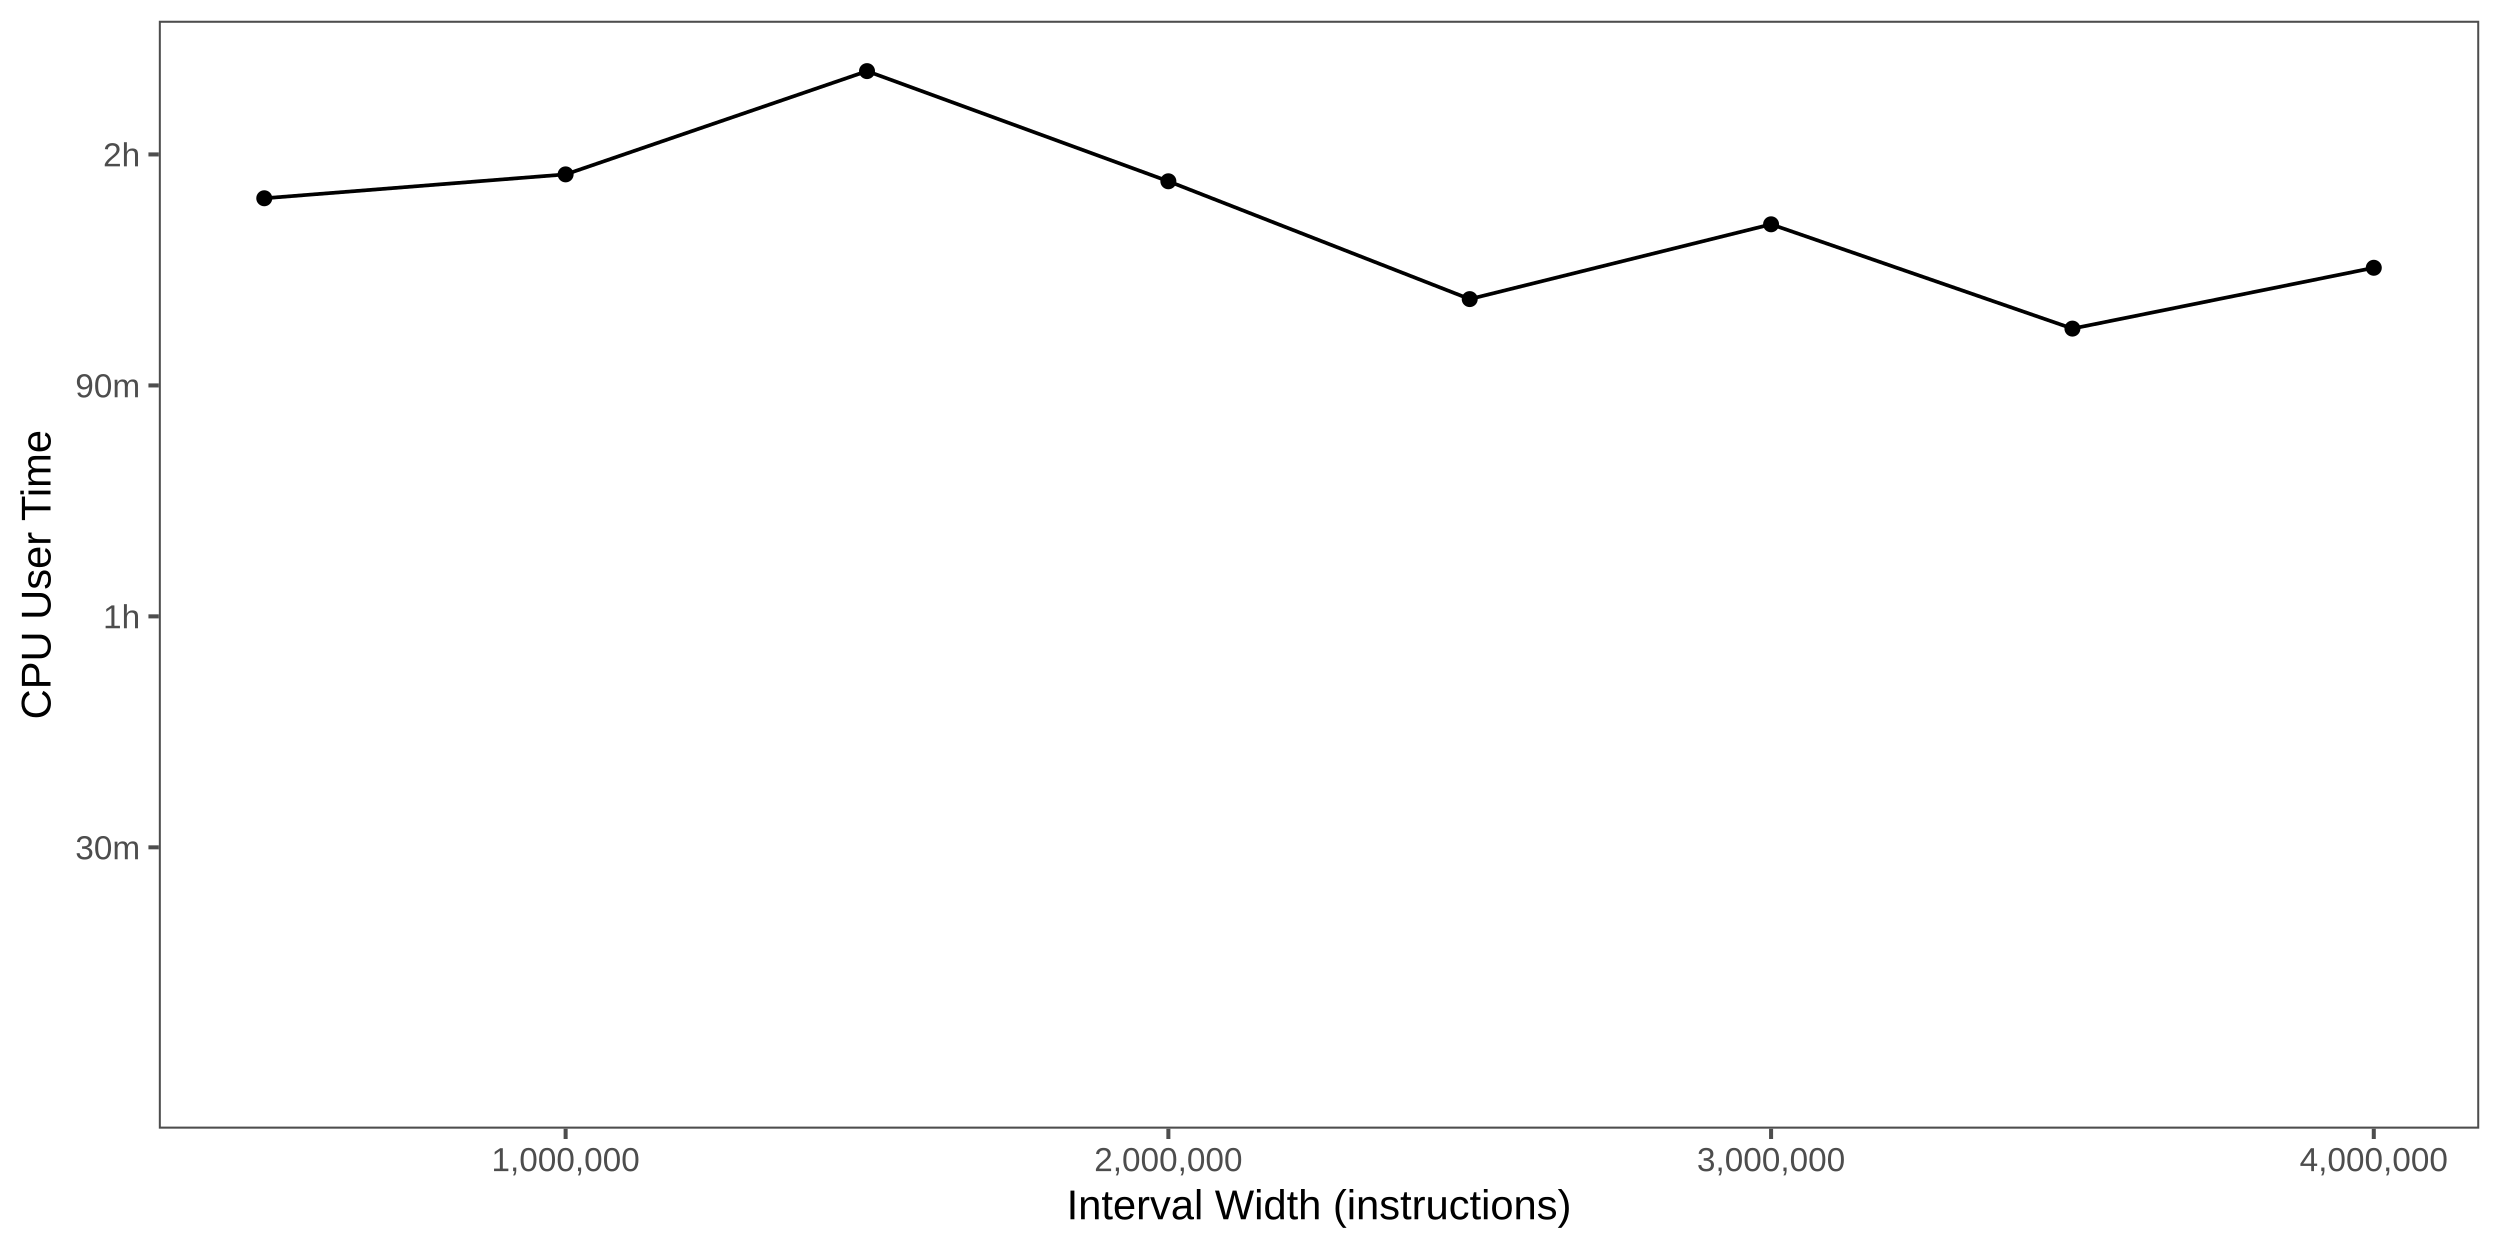
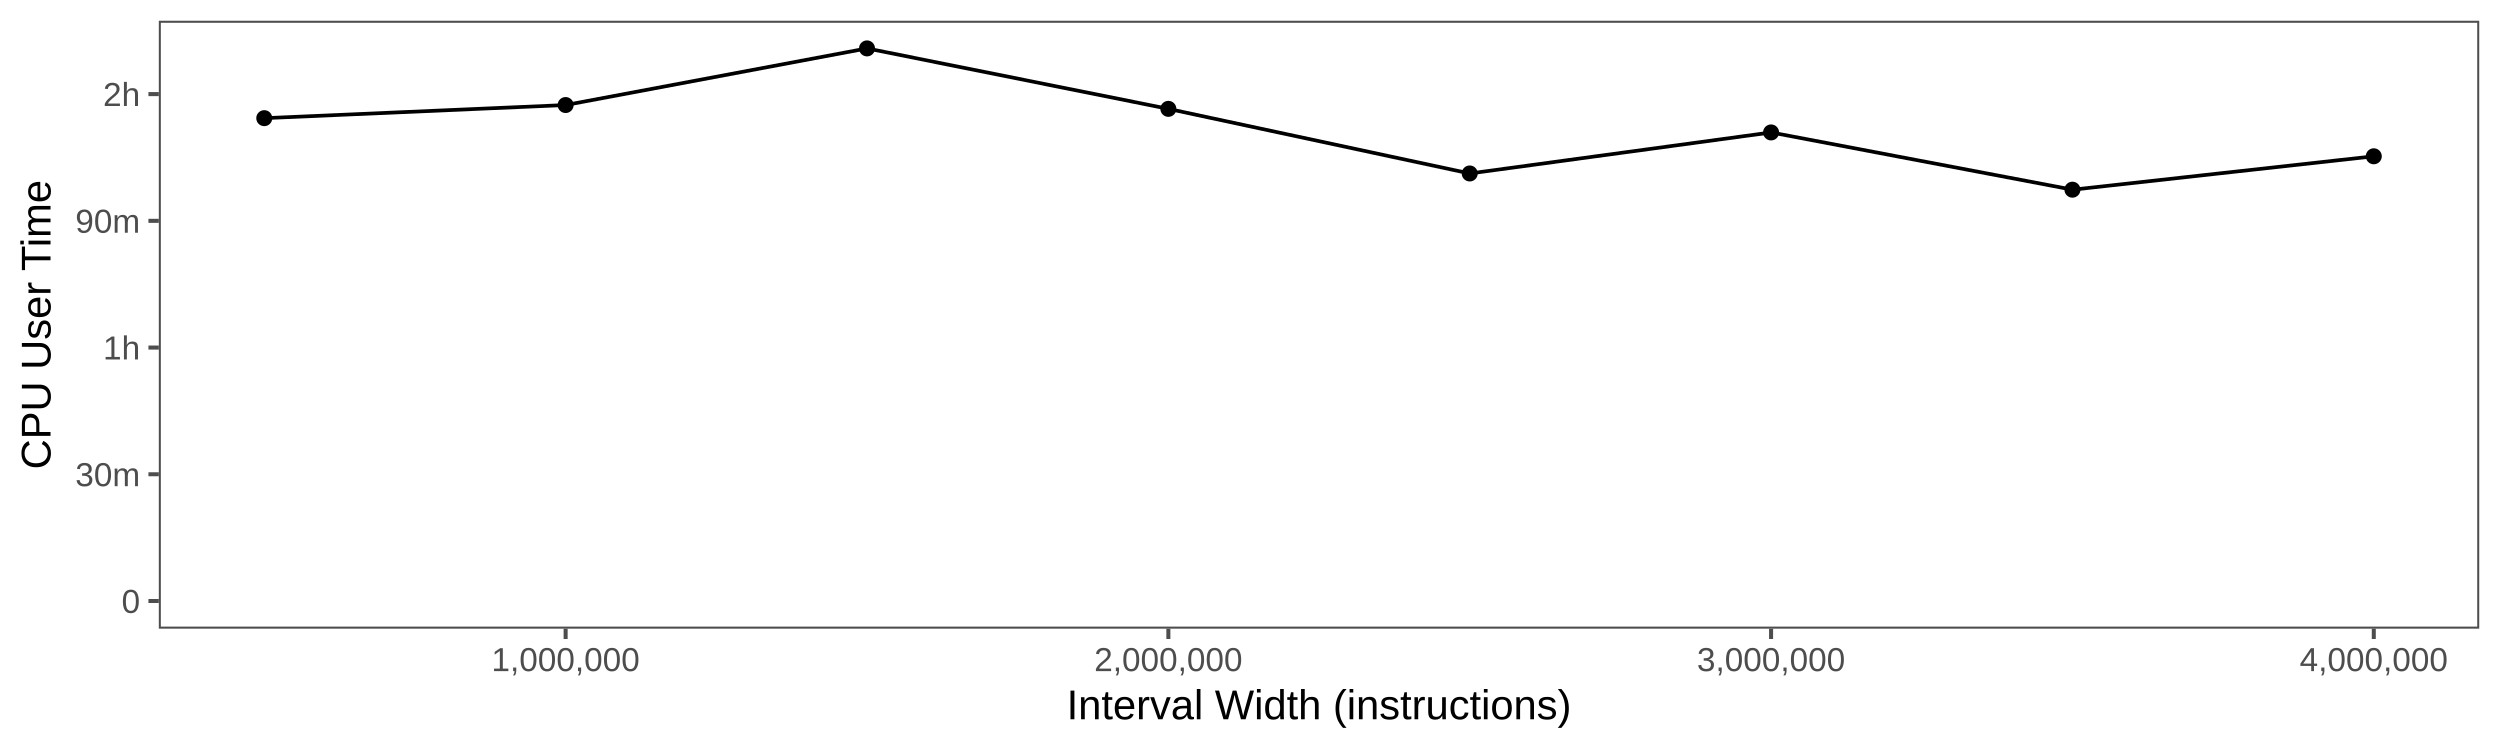
- <svg xmlns="http://www.w3.org/2000/svg" class="svglite" width="720.00pt" height="360.00pt" viewBox="0 0 720.00 360.00">
+ <svg xmlns="http://www.w3.org/2000/svg" class="svglite" width="720.00pt" height="216.00pt" viewBox="0 0 720.00 216.00">
  <defs>
    <style type="text/css">
    .svglite line, .svglite polyline, .svglite polygon, .svglite path, .svglite rect, .svglite circle {
      fill: none;
      stroke: #000000;
      stroke-linecap: round;
      stroke-linejoin: round;
      stroke-miterlimit: 10.00;
    }
    .svglite text {
      white-space: pre;
    }
  </style>
  </defs>
  <rect width="100%" height="100%" style="stroke: none; fill: #FFFFFF;" />
  <defs>
-     <clipPath id="cpMC4wMHw3MjAuMDB8MC4wMHwzNjAuMDA=">
-       <rect x="0.00" y="0.00" width="720.00" height="360.00" />
+     <clipPath id="cpMC4wMHw3MjAuMDB8MC4wMHwyMTYuMDA=">
+       <rect x="0.00" y="0.00" width="720.00" height="216.00" />
    </clipPath>
  </defs>
-   <g clip-path="url(#cpMC4wMHw3MjAuMDB8MC4wMHwzNjAuMDA=)">
-     <rect x="0" y="0.00" width="720.00" height="360.00" style="stroke-width: 1.16; stroke: #FFFFFF; fill: #FFFFFF;" />
+   <g clip-path="url(#cpMC4wMHw3MjAuMDB8MC4wMHwyMTYuMDA=)">
+     <rect x="0" y="0.00" width="720.00" height="216.00" style="stroke-width: 1.16; stroke: #FFFFFF; fill: #FFFFFF;" />
  </g>
  <defs>
-     <clipPath id="cpNDUuNzR8NzE0LjAyfDUuOTh8MzI1LjA1">
-       <rect x="45.74" y="5.98" width="668.28" height="319.07" />
+     <clipPath id="cpNDUuNzR8NzE0LjAyfDUuOTh8MTgxLjA1">
+       <rect x="45.74" y="5.98" width="668.28" height="175.07" />
    </clipPath>
  </defs>
-   <g clip-path="url(#cpNDUuNzR8NzE0LjAyfDUuOTh8MzI1LjA1)">
-     <rect x="45.74" y="5.98" width="668.28" height="319.07" style="stroke-width: 1.16; stroke: none; fill: #FFFFFF;" />
-     <circle cx="162.90" cy="50.22" r="1.95" style="stroke-width: 0.71; fill: #000000;" />
-     <circle cx="249.70" cy="20.48" r="1.95" style="stroke-width: 0.71; fill: #000000;" />
-     <circle cx="336.49" cy="52.21" r="1.95" style="stroke-width: 0.71; fill: #000000;" />
-     <circle cx="423.28" cy="86.14" r="1.95" style="stroke-width: 0.71; fill: #000000;" />
-     <circle cx="510.07" cy="64.60" r="1.95" style="stroke-width: 0.71; fill: #000000;" />
-     <circle cx="596.86" cy="94.64" r="1.95" style="stroke-width: 0.71; fill: #000000;" />
-     <circle cx="683.65" cy="77.12" r="1.95" style="stroke-width: 0.71; fill: #000000;" />
-     <circle cx="76.11" cy="57.10" r="1.95" style="stroke-width: 0.71; fill: #000000;" />
-     <polyline points="76.11,57.10 162.90,50.22 249.70,20.48 336.49,52.21 423.28,86.14 510.07,64.60 596.86,94.64 683.65,77.12 " style="stroke-width: 1.07; stroke-linecap: butt;" />
-     <rect x="45.74" y="5.98" width="668.28" height="319.07" style="stroke-width: 1.16; stroke: #4D4D4D;" />
+   <g clip-path="url(#cpNDUuNzR8NzE0LjAyfDUuOTh8MTgxLjA1)">
+     <rect x="45.74" y="5.98" width="668.28" height="175.07" style="stroke-width: 1.16; stroke: none; fill: #FFFFFF;" />
+     <circle cx="162.90" cy="30.25" r="1.95" style="stroke-width: 0.71; fill: #000000;" />
+     <circle cx="249.70" cy="13.94" r="1.95" style="stroke-width: 0.71; fill: #000000;" />
+     <circle cx="336.49" cy="31.35" r="1.95" style="stroke-width: 0.71; fill: #000000;" />
+     <circle cx="423.28" cy="49.96" r="1.95" style="stroke-width: 0.71; fill: #000000;" />
+     <circle cx="510.07" cy="38.14" r="1.95" style="stroke-width: 0.71; fill: #000000;" />
+     <circle cx="596.86" cy="54.63" r="1.95" style="stroke-width: 0.71; fill: #000000;" />
+     <circle cx="683.65" cy="45.01" r="1.95" style="stroke-width: 0.71; fill: #000000;" />
+     <circle cx="76.11" cy="34.03" r="1.95" style="stroke-width: 0.71; fill: #000000;" />
+     <polyline points="76.11,34.03 162.90,30.25 249.70,13.94 336.49,31.35 423.28,49.96 510.07,38.14 596.86,54.63 683.65,45.01 " style="stroke-width: 1.07; stroke-linecap: butt;" />
+     <rect x="45.74" y="5.98" width="668.28" height="175.07" style="stroke-width: 1.16; stroke: #4D4D4D;" />
  </g>
-   <g clip-path="url(#cpMC4wMHw3MjAuMDB8MC4wMHwzNjAuMDA=)">
-     <text x="40.36" y="247.46" text-anchor="end" style="font-size: 9.60px;fill: #4D4D4D; font-family: &quot;Liberation Sans&quot;;" textLength="19.94px" lengthAdjust="spacingAndGlyphs">30m</text>
-     <text x="40.36" y="180.94" text-anchor="end" style="font-size: 9.60px;fill: #4D4D4D; font-family: &quot;Liberation Sans&quot;;" textLength="11.41px" lengthAdjust="spacingAndGlyphs">1h</text>
-     <text x="40.36" y="114.42" text-anchor="end" style="font-size: 9.60px;fill: #4D4D4D; font-family: &quot;Liberation Sans&quot;;" textLength="19.94px" lengthAdjust="spacingAndGlyphs">90m</text>
-     <text x="40.36" y="47.91" text-anchor="end" style="font-size: 9.60px;fill: #4D4D4D; font-family: &quot;Liberation Sans&quot;;" textLength="11.41px" lengthAdjust="spacingAndGlyphs">2h</text>
-     <polyline points="42.75,244.03 45.74,244.03 " style="stroke-width: 1.16; stroke: #4D4D4D; stroke-linecap: butt;" />
-     <polyline points="42.75,177.51 45.74,177.51 " style="stroke-width: 1.16; stroke: #4D4D4D; stroke-linecap: butt;" />
-     <polyline points="42.75,111.00 45.74,111.00 " style="stroke-width: 1.16; stroke: #4D4D4D; stroke-linecap: butt;" />
-     <polyline points="42.75,44.48 45.74,44.48 " style="stroke-width: 1.16; stroke: #4D4D4D; stroke-linecap: butt;" />
-     <polyline points="162.90,328.04 162.90,325.05 " style="stroke-width: 1.16; stroke: #4D4D4D; stroke-linecap: butt;" />
-     <polyline points="336.49,328.04 336.49,325.05 " style="stroke-width: 1.16; stroke: #4D4D4D; stroke-linecap: butt;" />
-     <polyline points="510.07,328.04 510.07,325.05 " style="stroke-width: 1.16; stroke: #4D4D4D; stroke-linecap: butt;" />
-     <polyline points="683.65,328.04 683.65,325.05 " style="stroke-width: 1.16; stroke: #4D4D4D; stroke-linecap: butt;" />
-     <text x="162.90" y="337.28" text-anchor="middle" style="font-size: 9.60px;fill: #4D4D4D; font-family: &quot;Liberation Sans&quot;;" textLength="43.55px" lengthAdjust="spacingAndGlyphs">1,000,000</text>
-     <text x="336.49" y="337.28" text-anchor="middle" style="font-size: 9.60px;fill: #4D4D4D; font-family: &quot;Liberation Sans&quot;;" textLength="43.55px" lengthAdjust="spacingAndGlyphs">2,000,000</text>
-     <text x="510.07" y="337.28" text-anchor="middle" style="font-size: 9.60px;fill: #4D4D4D; font-family: &quot;Liberation Sans&quot;;" textLength="43.55px" lengthAdjust="spacingAndGlyphs">3,000,000</text>
-     <text x="683.65" y="337.28" text-anchor="middle" style="font-size: 9.60px;fill: #4D4D4D; font-family: &quot;Liberation Sans&quot;;" textLength="43.55px" lengthAdjust="spacingAndGlyphs">4,000,000</text>
-     <text x="379.88" y="351.14" text-anchor="middle" style="font-size: 12.00px; font-family: &quot;Liberation Sans&quot;;" textLength="156.86px" lengthAdjust="spacingAndGlyphs">Interval Width (instructions)</text>
-     <text transform="translate(14.55,165.51) rotate(-90)" text-anchor="middle" style="font-size: 12.00px; font-family: &quot;Liberation Sans&quot;;" textLength="83.84px" lengthAdjust="spacingAndGlyphs">CPU User Time</text>
+   <g clip-path="url(#cpMC4wMHw3MjAuMDB8MC4wMHwyMTYuMDA=)">
+     <text x="40.36" y="176.52" text-anchor="end" style="font-size: 9.60px;fill: #4D4D4D; font-family: &quot;Liberation Sans&quot;;" textLength="5.49px" lengthAdjust="spacingAndGlyphs">0</text>
+     <text x="40.36" y="140.02" text-anchor="end" style="font-size: 9.60px;fill: #4D4D4D; font-family: &quot;Liberation Sans&quot;;" textLength="19.94px" lengthAdjust="spacingAndGlyphs">30m</text>
+     <text x="40.36" y="103.52" text-anchor="end" style="font-size: 9.60px;fill: #4D4D4D; font-family: &quot;Liberation Sans&quot;;" textLength="11.41px" lengthAdjust="spacingAndGlyphs">1h</text>
+     <text x="40.36" y="67.03" text-anchor="end" style="font-size: 9.60px;fill: #4D4D4D; font-family: &quot;Liberation Sans&quot;;" textLength="19.94px" lengthAdjust="spacingAndGlyphs">90m</text>
+     <text x="40.36" y="30.53" text-anchor="end" style="font-size: 9.60px;fill: #4D4D4D; font-family: &quot;Liberation Sans&quot;;" textLength="11.41px" lengthAdjust="spacingAndGlyphs">2h</text>
+     <polyline points="42.75,173.09 45.74,173.09 " style="stroke-width: 1.16; stroke: #4D4D4D; stroke-linecap: butt;" />
+     <polyline points="42.75,136.59 45.74,136.59 " style="stroke-width: 1.16; stroke: #4D4D4D; stroke-linecap: butt;" />
+     <polyline points="42.75,100.10 45.74,100.10 " style="stroke-width: 1.16; stroke: #4D4D4D; stroke-linecap: butt;" />
+     <polyline points="42.75,63.60 45.74,63.60 " style="stroke-width: 1.16; stroke: #4D4D4D; stroke-linecap: butt;" />
+     <polyline points="42.75,27.10 45.74,27.10 " style="stroke-width: 1.16; stroke: #4D4D4D; stroke-linecap: butt;" />
+     <polyline points="162.90,184.04 162.90,181.05 " style="stroke-width: 1.16; stroke: #4D4D4D; stroke-linecap: butt;" />
+     <polyline points="336.49,184.04 336.49,181.05 " style="stroke-width: 1.16; stroke: #4D4D4D; stroke-linecap: butt;" />
+     <polyline points="510.07,184.04 510.07,181.05 " style="stroke-width: 1.16; stroke: #4D4D4D; stroke-linecap: butt;" />
+     <polyline points="683.65,184.04 683.65,181.05 " style="stroke-width: 1.16; stroke: #4D4D4D; stroke-linecap: butt;" />
+     <text x="162.90" y="193.28" text-anchor="middle" style="font-size: 9.60px;fill: #4D4D4D; font-family: &quot;Liberation Sans&quot;;" textLength="43.55px" lengthAdjust="spacingAndGlyphs">1,000,000</text>
+     <text x="336.49" y="193.28" text-anchor="middle" style="font-size: 9.60px;fill: #4D4D4D; font-family: &quot;Liberation Sans&quot;;" textLength="43.55px" lengthAdjust="spacingAndGlyphs">2,000,000</text>
+     <text x="510.07" y="193.28" text-anchor="middle" style="font-size: 9.60px;fill: #4D4D4D; font-family: &quot;Liberation Sans&quot;;" textLength="43.55px" lengthAdjust="spacingAndGlyphs">3,000,000</text>
+     <text x="683.65" y="193.28" text-anchor="middle" style="font-size: 9.60px;fill: #4D4D4D; font-family: &quot;Liberation Sans&quot;;" textLength="43.55px" lengthAdjust="spacingAndGlyphs">4,000,000</text>
+     <text x="379.88" y="207.14" text-anchor="middle" style="font-size: 12.00px; font-family: &quot;Liberation Sans&quot;;" textLength="156.86px" lengthAdjust="spacingAndGlyphs">Interval Width (instructions)</text>
+     <text transform="translate(14.55,93.51) rotate(-90)" text-anchor="middle" style="font-size: 12.00px; font-family: &quot;Liberation Sans&quot;;" textLength="83.84px" lengthAdjust="spacingAndGlyphs">CPU User Time</text>
  </g>
</svg>
